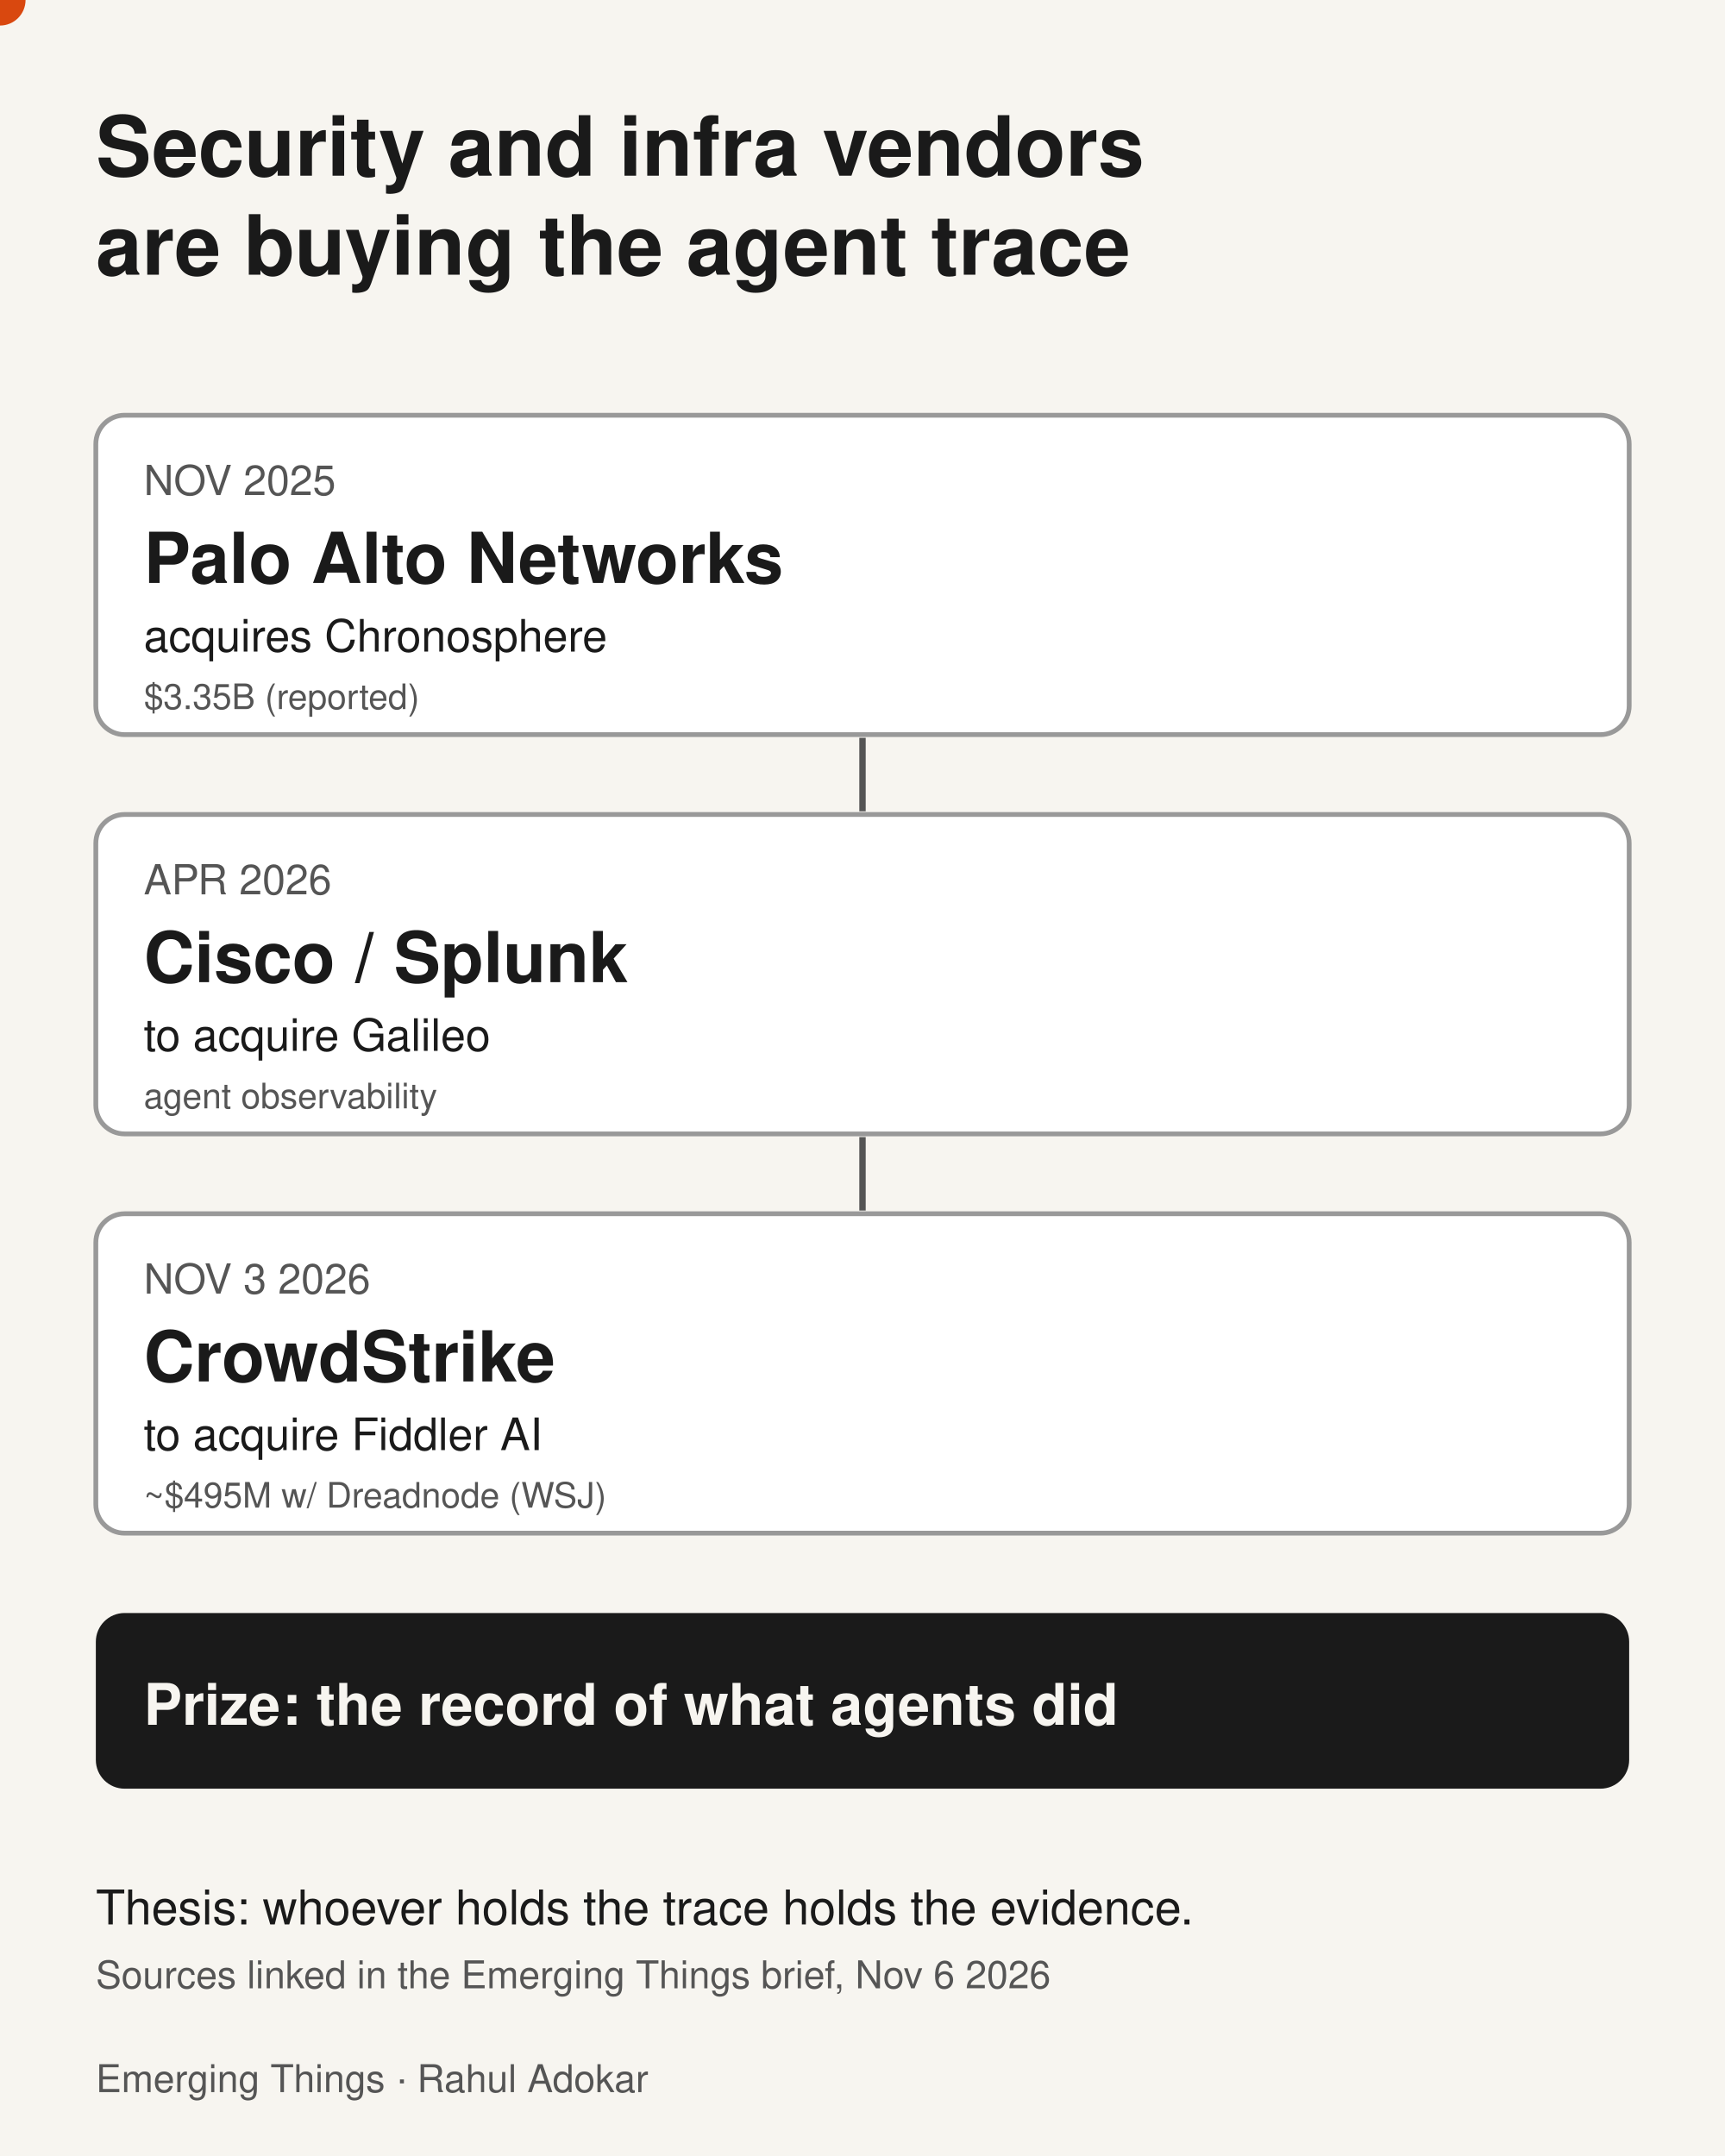
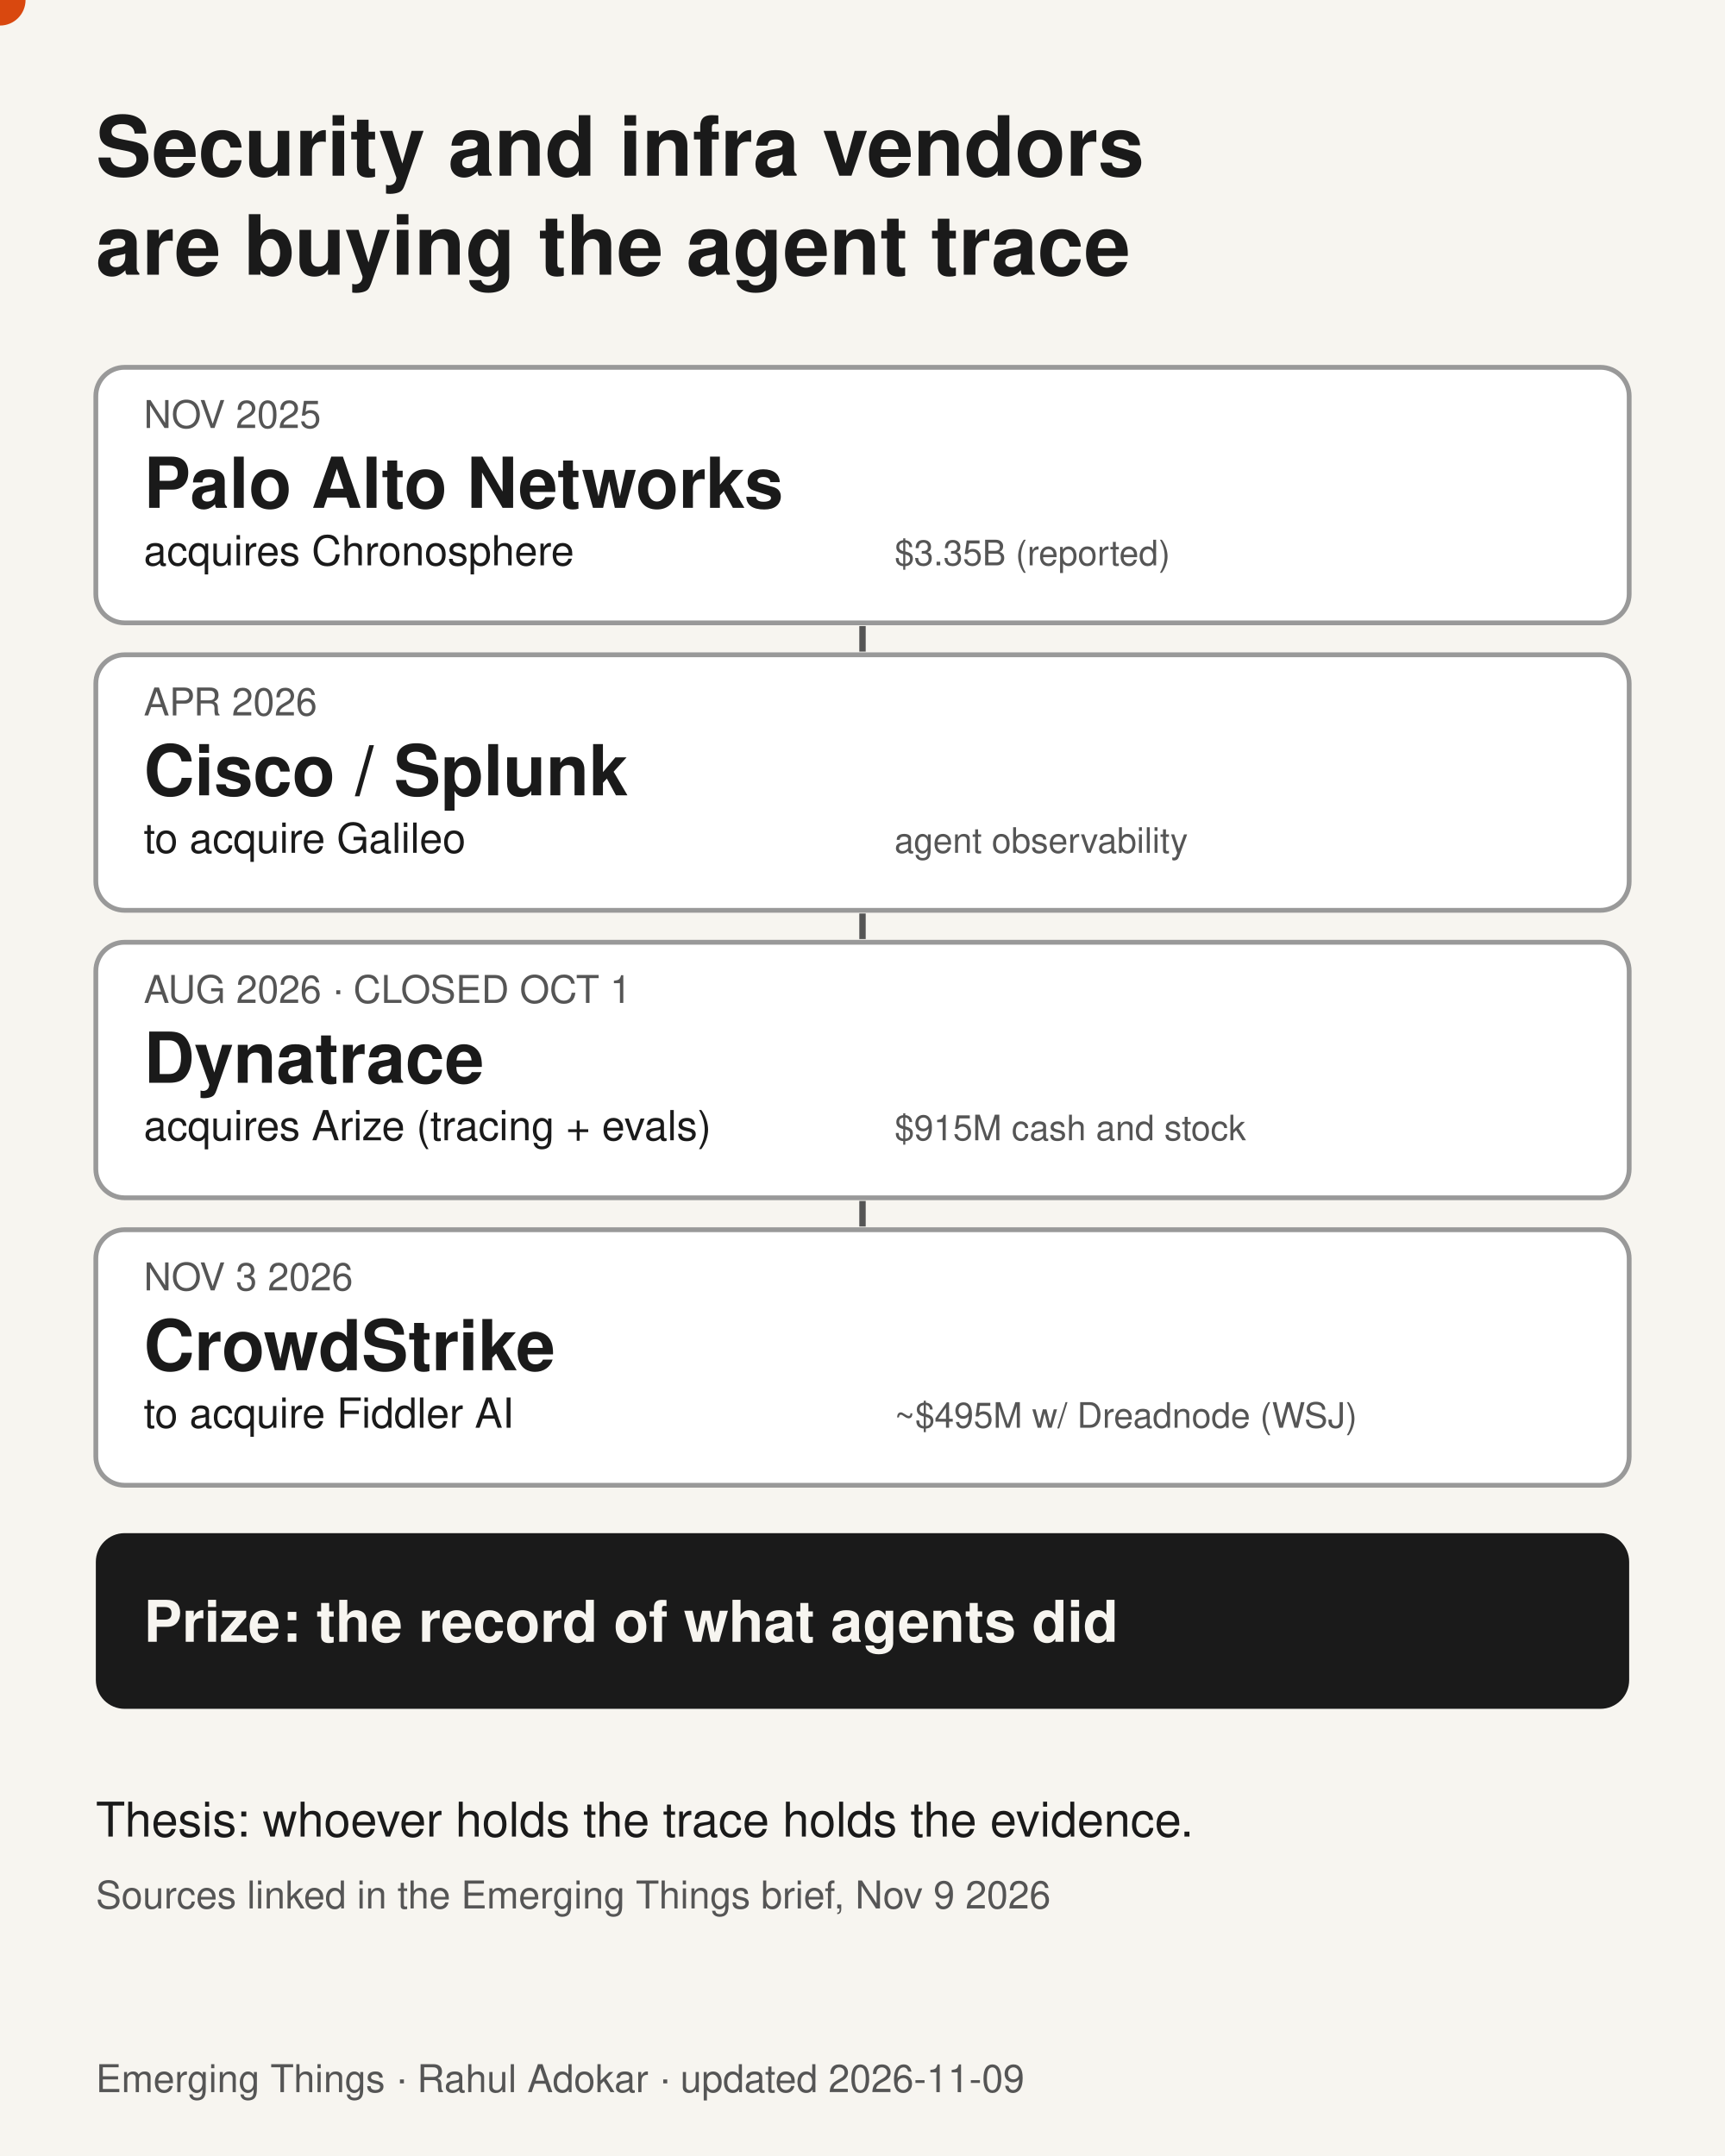
<svg xmlns="http://www.w3.org/2000/svg" viewBox="0 0 1080 1350" width="1080" height="1350" font-family="Helvetica,Arial,sans-serif">
  <rect width="1080" height="1350" fill="#F7F5F0" />
  <text x="60" y="110" font-size="52" font-weight="700" fill="#1a1a1a">Security and infra vendors</text>
  <text x="60" y="172" font-size="52" font-weight="700" fill="#1a1a1a">are buying the agent trace</text>
-   <rect x="60" y="260" width="960" height="200" rx="18" fill="#fff" stroke="#999" stroke-width="3">
-     <animate attributeName="fill" values="#fff;#fff;#FFE9A8;#fff;#fff" keyTimes="0;0.00;0.05;0.22;1" dur="10s" repeatCount="indefinite" />
+   <rect x="60" y="230" width="960" height="160" rx="18" fill="#fff" stroke="#999" stroke-width="3">
+     <animate attributeName="fill" values="#fff;#fff;#FFE9A8;#fff;#fff" keyTimes="0;0.00;0.05;0.19;1" dur="10s" repeatCount="indefinite" />
  </rect>
-   <text x="90" y="310" font-size="26" fill="#555">NOV 2025</text>
-   <text x="90" y="365" font-size="44" font-weight="700" fill="#1a1a1a">Palo Alto Networks</text>
-   <text x="90" y="408" font-size="28" fill="#1a1a1a">acquires Chronosphere</text>
-   <text x="90" y="444" font-size="22" fill="#555">$3.35B (reported)</text>
-   <path d="M540 462 v46" stroke="#555" stroke-width="4" />
-   <rect x="60" y="510" width="960" height="200" rx="18" fill="#fff" stroke="#999" stroke-width="3">
-     <animate attributeName="fill" values="#fff;#fff;#FFE9A8;#fff;#fff" keyTimes="0;0.25;0.30;0.47;1" dur="10s" repeatCount="indefinite" />
+   <text x="90" y="268" font-size="24" fill="#555">NOV 2025</text>
+   <text x="90" y="318" font-size="44" font-weight="700" fill="#1a1a1a">Palo Alto Networks</text>
+   <text x="90" y="354" font-size="26" fill="#1a1a1a">acquires Chronosphere</text>
+   <text x="560" y="354" font-size="22" fill="#555">$3.35B (reported)</text>
+   <path d="M540 392 v16" stroke="#555" stroke-width="4" />
+   <rect x="60" y="410" width="960" height="160" rx="18" fill="#fff" stroke="#999" stroke-width="3">
+     <animate attributeName="fill" values="#fff;#fff;#FFE9A8;#fff;#fff" keyTimes="0;0.22;0.27;0.41;1" dur="10s" repeatCount="indefinite" />
  </rect>
-   <text x="90" y="560" font-size="26" fill="#555">APR 2026</text>
-   <text x="90" y="615" font-size="44" font-weight="700" fill="#1a1a1a">Cisco / Splunk</text>
-   <text x="90" y="658" font-size="28" fill="#1a1a1a">to acquire Galileo</text>
-   <text x="90" y="694" font-size="22" fill="#555">agent observability</text>
-   <path d="M540 712 v46" stroke="#555" stroke-width="4" />
-   <rect x="60" y="760" width="960" height="200" rx="18" fill="#fff" stroke="#999" stroke-width="3">
-     <animate attributeName="fill" values="#fff;#fff;#FFE9A8;#fff;#fff" keyTimes="0;0.50;0.55;0.72;1" dur="10s" repeatCount="indefinite" />
+   <text x="90" y="448" font-size="24" fill="#555">APR 2026</text>
+   <text x="90" y="498" font-size="44" font-weight="700" fill="#1a1a1a">Cisco / Splunk</text>
+   <text x="90" y="534" font-size="26" fill="#1a1a1a">to acquire Galileo</text>
+   <text x="560" y="534" font-size="22" fill="#555">agent observability</text>
+   <path d="M540 572 v16" stroke="#555" stroke-width="4" />
+   <rect x="60" y="590" width="960" height="160" rx="18" fill="#fff" stroke="#999" stroke-width="3">
+     <animate attributeName="fill" values="#fff;#fff;#FFE9A8;#fff;#fff" keyTimes="0;0.44;0.49;0.63;1" dur="10s" repeatCount="indefinite" />
  </rect>
-   <text x="90" y="810" font-size="26" fill="#555">NOV 3 2026</text>
-   <text x="90" y="865" font-size="44" font-weight="700" fill="#1a1a1a">CrowdStrike</text>
-   <text x="90" y="908" font-size="28" fill="#1a1a1a">to acquire Fiddler AI</text>
-   <text x="90" y="944" font-size="22" fill="#555">~$495M w/ Dreadnode (WSJ)</text>
-   <rect x="60" y="1010" width="960" height="110" rx="18" fill="#1a1a1a" />
-   <text x="90" y="1080" font-size="36" font-weight="700" fill="#F7F5F0">Prize: the record of what agents did</text>
+   <text x="90" y="628" font-size="24" fill="#555">AUG 2026 · CLOSED OCT 1</text>
+   <text x="90" y="678" font-size="44" font-weight="700" fill="#1a1a1a">Dynatrace</text>
+   <text x="90" y="714" font-size="26" fill="#1a1a1a">acquires Arize (tracing + evals)</text>
+   <text x="560" y="714" font-size="22" fill="#555">$915M cash and stock</text>
+   <path d="M540 752 v16" stroke="#555" stroke-width="4" />
+   <rect x="60" y="770" width="960" height="160" rx="18" fill="#fff" stroke="#999" stroke-width="3">
+     <animate attributeName="fill" values="#fff;#fff;#FFE9A8;#fff;#fff" keyTimes="0;0.66;0.71;0.85;1" dur="10s" repeatCount="indefinite" />
+   </rect>
+   <text x="90" y="808" font-size="24" fill="#555">NOV 3 2026</text>
+   <text x="90" y="858" font-size="44" font-weight="700" fill="#1a1a1a">CrowdStrike</text>
+   <text x="90" y="894" font-size="26" fill="#1a1a1a">to acquire Fiddler AI</text>
+   <text x="560" y="894" font-size="22" fill="#555">~$495M w/ Dreadnode (WSJ)</text>
+   <rect x="60" y="960" width="960" height="110" rx="18" fill="#1a1a1a" />
+   <text x="90" y="1028" font-size="36" font-weight="700" fill="#F7F5F0">Prize: the record of what agents did</text>
  <circle r="16" fill="#D9480F">
-     <animate attributeName="cx" values="1000;1000;1000;1000" dur="10s" repeatCount="indefinite" />
-     <animate attributeName="cy" values="280;280;530;780;1060;1060;280" keyTimes="0;0.02;0.27;0.52;0.78;0.98;1" dur="10s" repeatCount="indefinite" />
+     <animate attributeName="cx" values="1000;1000" dur="10s" repeatCount="indefinite" />
+     <animate attributeName="cy" values="250;250;430;610;790;1015;1015;250" keyTimes="0;0.02;0.22;0.44;0.66;0.85;0.98;1" dur="10s" repeatCount="indefinite" />
  </circle>
-   <text x="60" y="1205" font-size="30" fill="#1a1a1a">Thesis: whoever holds the trace holds the evidence.</text>
-   <text x="60" y="1245" font-size="24" fill="#555">Sources linked in the Emerging Things brief, Nov 6 2026</text>
-   <text x="60" y="1310" font-size="24" fill="#555">Emerging Things · Rahul Adokar</text>
+   <text x="60" y="1150" font-size="30" fill="#1a1a1a">Thesis: whoever holds the trace holds the evidence.</text>
+   <text x="60" y="1195" font-size="24" fill="#555">Sources linked in the Emerging Things brief, Nov 9 2026</text>
+   <text x="60" y="1310" font-size="24" fill="#555">Emerging Things · Rahul Adokar · updated 2026-11-09</text>
</svg>
